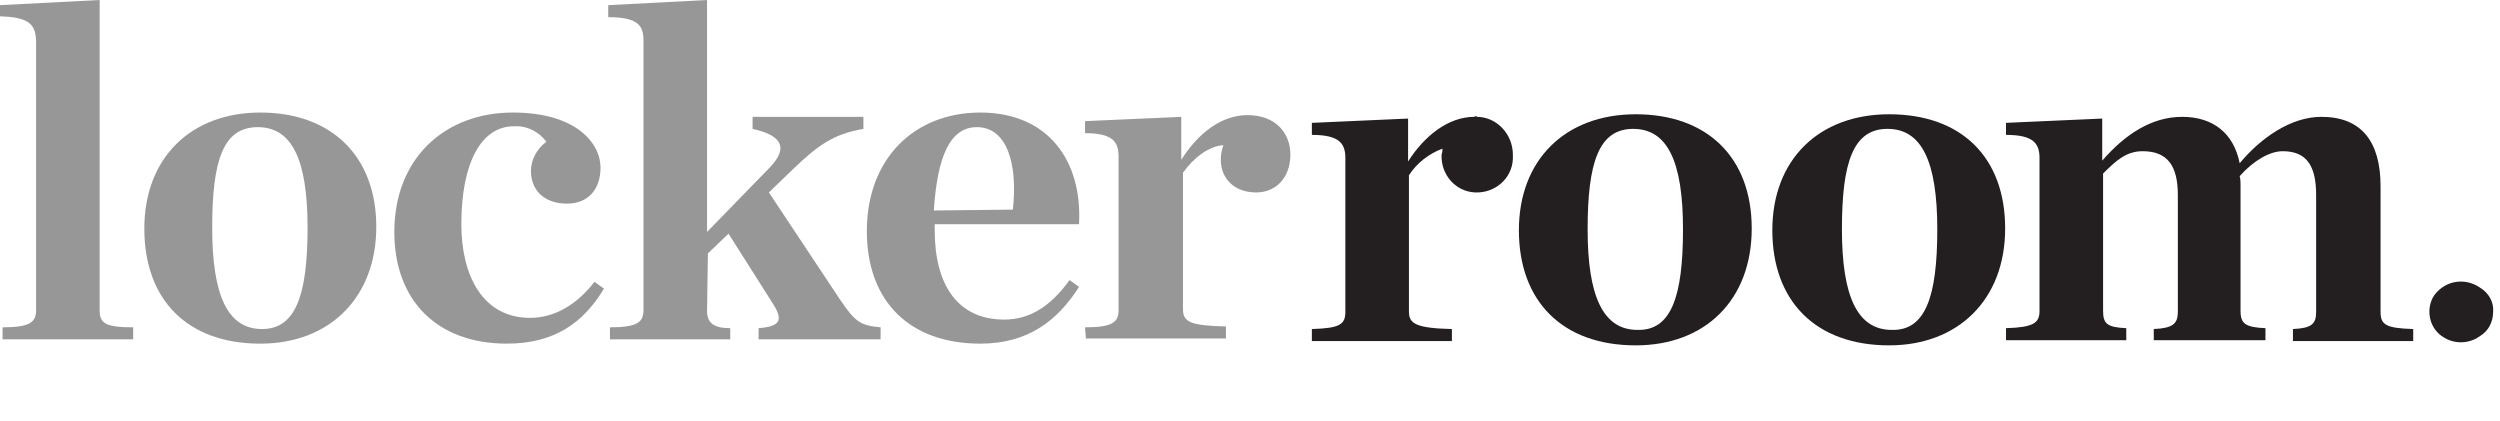
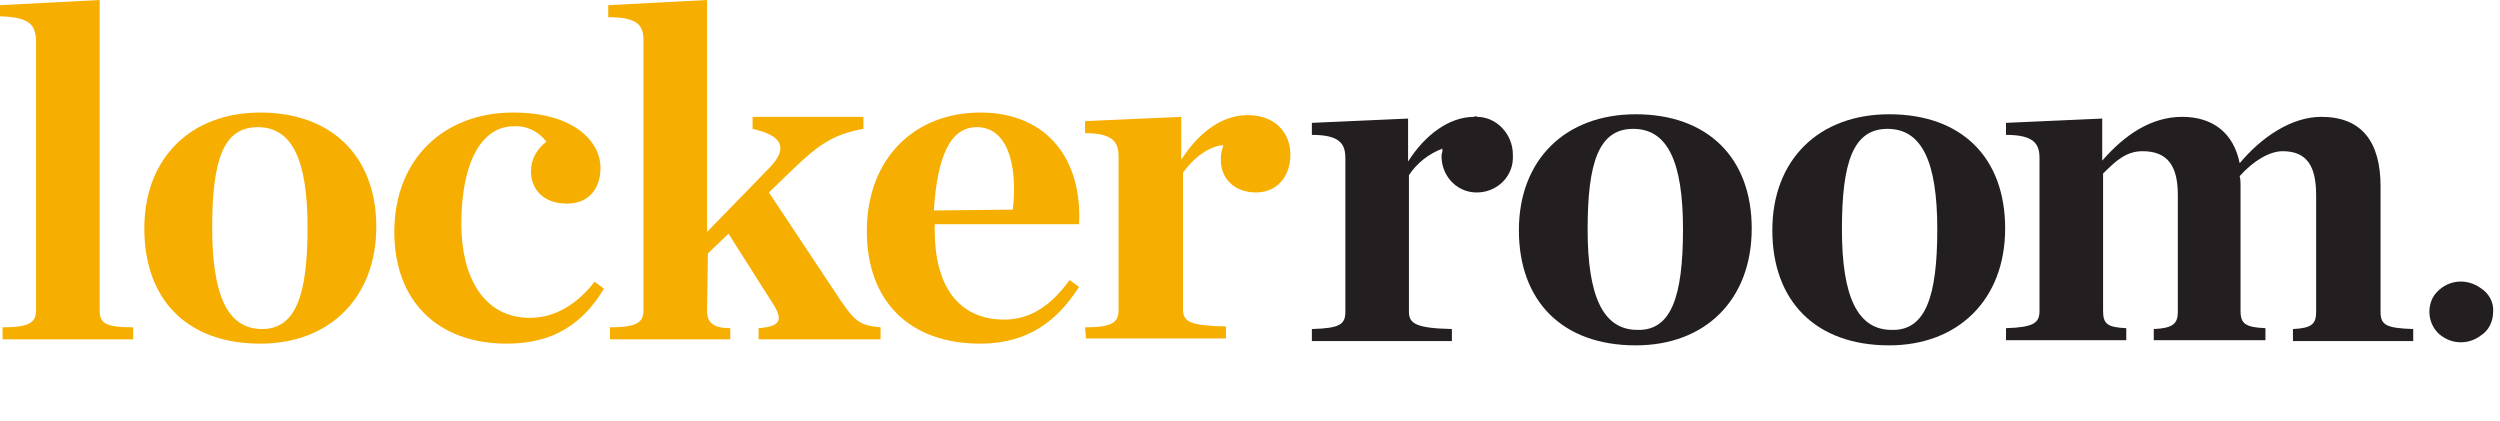
<svg xmlns="http://www.w3.org/2000/svg" version="1.1" id="Layer_1" x="0px" y="0px" width="291px" height="49px" viewBox="0 0 291 49" enable-background="new 0 0 291 49" xml:space="preserve">
  <g>
-     <path fill="#979797" d="M0.3,38.1c3.2,0,3.9-0.6,3.9-2V4.7C4.1,2.9,3.5,2,0,1.9V0.6L11.6,0v36.1c0,1.5,0.6,2,3.9,2v1.4H0.3V38.1z" />
-     <path fill="#979797" d="M16.8,26.6c0-8.2,5.4-13.5,13.5-13.5c8.3,0,13.5,5.1,13.5,13.3C43.8,34.6,38.4,40,30.3,40   C21.8,40,16.8,34.9,16.8,26.6z M35.8,26.5c0-7.9-1.8-11.7-5.8-11.7s-5.3,3.8-5.3,11.7c0,7.9,1.8,11.8,5.8,11.8   C34.4,38.3,35.8,34.4,35.8,26.5z" />
-     <path fill="#979797" d="M45.9,27c0-8.6,5.9-13.9,13.8-13.9c7.4,0,10.2,3.6,10.2,6.4c0,2.5-1.4,4.2-3.9,4.2c-2.8,0-4.2-1.7-4.2-3.8   c0-1.3,0.7-2.6,1.8-3.4c-0.9-1.2-2.3-1.9-3.8-1.8c-3.7,0-6.1,4.1-6.1,11.399c0,6,2.5,10.9,8,10.9c2.9,0,5.5-1.6,7.5-4.2l1.1,0.8   c-2.4,4-5.8,6.4-11.3,6.4C50.9,40,45.9,35,45.9,27z M82.3,36.2c0,1.399,0.8,2,2.7,2v1.3H71v-1.4c3.2,0,3.9-0.6,3.9-2V4.7   C74.9,3,74.3,2,70.8,2V0.6L82.3,0v27l7.3-7.5c2.1-2.2,1.6-3.7-2-4.5v-1.4h12.9V15c-3.4,0.6-5.2,1.8-8.2,4.7l-2.8,2.7l8.3,12.5   c1.7,2.5,2.3,3,4.7,3.199v1.4H88.3v-1.3c2.5-0.2,2.9-0.9,1.7-2.8l-5.2-8.2l-2.4,2.3L82.3,36.2z" />
-     <path fill="#979797" d="M100.9,26.9c0-8.5,5.6-13.8,13.2-13.8c7.9,0,11.9,5.6,11.5,13h-16.8v0.7c0,6.4,2.7,10.4,8.1,10.4   c3.1,0,5.5-1.7,7.6-4.601l1.1,0.801c-2.5,3.899-5.9,6.6-11.5,6.6C105.9,40,100.9,35.1,100.9,26.9z M108.7,24.5l9.2-0.1   c0.6-5.601-0.8-9.601-4.2-9.601C110.6,14.8,109.1,18.2,108.7,24.5z" />
-     <path fill="#979797" d="M126.3,38.1c3.2,0,3.9-0.6,3.9-2V18.2c0-1.7-0.7-2.7-3.9-2.7v-1.4l11.2-0.5v5c1.9-3,4.6-5.2,7.7-5.2   c3.3,0,5,2.1,5,4.6c0,2.6-1.601,4.4-4,4.4c-2.5,0-4.1-1.601-4.1-3.8c0-0.6,0.1-1.1,0.3-1.7c-1.7,0.1-3.5,1.5-4.7,3.2V36   c0,1.5,0.9,1.9,5,2v1.4h-16.3L126.3,38.1z" />
+     <path fill="#F6AE00" d="M0.3,38.1c3.2,0,3.9-0.6,3.9-2V4.7C4.1,2.9,3.5,2,0,1.9V0.6L11.6,0v36.1c0,1.5,0.6,2,3.9,2v1.4H0.3V38.1z" />
+     <path fill="#F6AE00" d="M16.8,26.6c0-8.2,5.4-13.5,13.5-13.5c8.3,0,13.5,5.1,13.5,13.3C43.8,34.6,38.4,40,30.3,40   C21.8,40,16.8,34.9,16.8,26.6z M35.8,26.5c0-7.9-1.8-11.7-5.8-11.7s-5.3,3.8-5.3,11.7c0,7.9,1.8,11.8,5.8,11.8   C34.4,38.3,35.8,34.4,35.8,26.5z" />
+     <path fill="#F6AE00" d="M45.9,27c0-8.6,5.9-13.9,13.8-13.9c7.4,0,10.2,3.6,10.2,6.4c0,2.5-1.4,4.2-3.9,4.2c-2.8,0-4.2-1.7-4.2-3.8   c0-1.3,0.7-2.6,1.8-3.4c-0.9-1.2-2.3-1.9-3.8-1.8c-3.7,0-6.1,4.1-6.1,11.399c0,6,2.5,10.9,8,10.9c2.9,0,5.5-1.6,7.5-4.2l1.1,0.8   c-2.4,4-5.8,6.4-11.3,6.4C50.9,40,45.9,35,45.9,27z M82.3,36.2c0,1.399,0.8,2,2.7,2v1.3H71v-1.4c3.2,0,3.9-0.6,3.9-2V4.7   C74.9,3,74.3,2,70.8,2V0.6L82.3,0v27l7.3-7.5c2.1-2.2,1.6-3.7-2-4.5v-1.4h12.9V15c-3.4,0.6-5.2,1.8-8.2,4.7l-2.8,2.7l8.3,12.5   c1.7,2.5,2.3,3,4.7,3.199v1.4H88.3v-1.3c2.5-0.2,2.9-0.9,1.7-2.8l-5.2-8.2l-2.4,2.3L82.3,36.2z" />
+     <path fill="#F6AE00" d="M100.9,26.9c0-8.5,5.6-13.8,13.2-13.8c7.9,0,11.9,5.6,11.5,13h-16.8v0.7c0,6.4,2.7,10.4,8.1,10.4   c3.1,0,5.5-1.7,7.6-4.601l1.1,0.801c-2.5,3.899-5.9,6.6-11.5,6.6C105.9,40,100.9,35.1,100.9,26.9z M108.7,24.5l9.2-0.1   c0.6-5.601-0.8-9.601-4.2-9.601C110.6,14.8,109.1,18.2,108.7,24.5z" />
+     <path fill="#F6AE00" d="M126.3,38.1c3.2,0,3.9-0.6,3.9-2V18.2c0-1.7-0.7-2.7-3.9-2.7v-1.4l11.2-0.5v5c1.9-3,4.6-5.2,7.7-5.2   c3.3,0,5,2.1,5,4.6c0,2.6-1.601,4.4-4,4.4c-2.5,0-4.1-1.601-4.1-3.8c0-0.6,0.1-1.1,0.3-1.7c-1.7,0.1-3.5,1.5-4.7,3.2V36   c0,1.5,0.9,1.9,5,2v1.4h-16.3L126.3,38.1z" />
    <path fill="#231F20" d="M250.7,38.3c2.2-0.1,2.8-0.6,2.8-2V22.7c0-3.4-1.2-5.1-4.1-5.1c-1.9,0-3.101,1.1-4.601,2.6v16   c0,1.5,0.5,1.899,2.7,2V39.6h-14V38.2c3.2-0.101,3.9-0.601,3.9-2V18.4c0-1.7-0.7-2.7-3.9-2.7v-1.4l11.2-0.5v4.9   c2.6-3,5.7-5.1,9.3-5.1s6,1.9,6.7,5.4c2.5-3,6-5.4,9.5-5.4c4.7,0,6.899,2.9,6.899,8.1v14.6c0,1.5,0.601,1.9,3.801,2v1.4h-14v-1.4   c2.199-0.1,2.699-0.6,2.699-2V22.7c0-3.4-1.1-5.1-3.899-5.1c-1.5,0-3.4,1.1-5,2.9c0.1,0.4,0.1,0.7,0.1,1.1V36.2   c0,1.5,0.601,1.899,2.9,2V39.6h-13V38.3L250.7,38.3z M290.2,36.3c0,1.101-0.5,2.2-1.5,2.8c-1.2,0.9-2.9,1-4.2,0.2   c-1.6-0.899-2.2-3-1.3-4.7c0.1-0.1,0.1-0.199,0.2-0.3c1.3-1.7,3.6-2,5.3-0.8C289.7,34.1,290.3,35.2,290.2,36.3" />
    <path fill="#231F20" d="M190.4,13.3c-8.2,0-13.601,5.3-13.601,13.5c0,8.2,5,13.4,13.601,13.4c8.1,0,13.5-5.3,13.5-13.601   C203.9,18.3,198.7,13.3,190.4,13.3z M190.6,38.4c-4,0-5.8-3.9-5.8-11.7c0-7.8,1.3-11.7,5.3-11.7s5.801,3.8,5.801,11.7   C195.9,34.6,194.5,38.5,190.6,38.4z M219.9,13.3c-8.2,0-13.601,5.3-13.601,13.5c0,8.2,5,13.4,13.601,13.4c8,0,13.5-5.3,13.5-13.601   C233.4,18.3,228.3,13.3,219.9,13.3z M220.2,38.4c-4,0-5.8-3.9-5.8-11.7c0-7.8,1.3-11.7,5.3-11.7s5.8,3.8,5.8,11.7   C225.5,34.6,224.1,38.5,220.2,38.4z" />
    <path fill="#231F20" d="M171.6,13.6c-3,0-5.8,2.2-7.699,5.2v-5l-11.2,0.5v1.4c3.2,0,3.899,1,3.899,2.7v17.9   c0,1.5-0.699,1.9-3.899,2v1.4H169v-1.4c-4.1-0.1-5-0.6-5-2V20.4c0.9-1.4,2.3-2.5,3.9-3.1c0,0.2,0,0.4-0.101,0.7   c-0.1,2.3,1.601,4.3,3.9,4.4c2.3,0.1,4.3-1.601,4.399-3.9v-0.1V18c0-2.4-1.899-4.4-4.199-4.4C171.9,13.5,171.7,13.5,171.6,13.6" />
  </g>
</svg>
